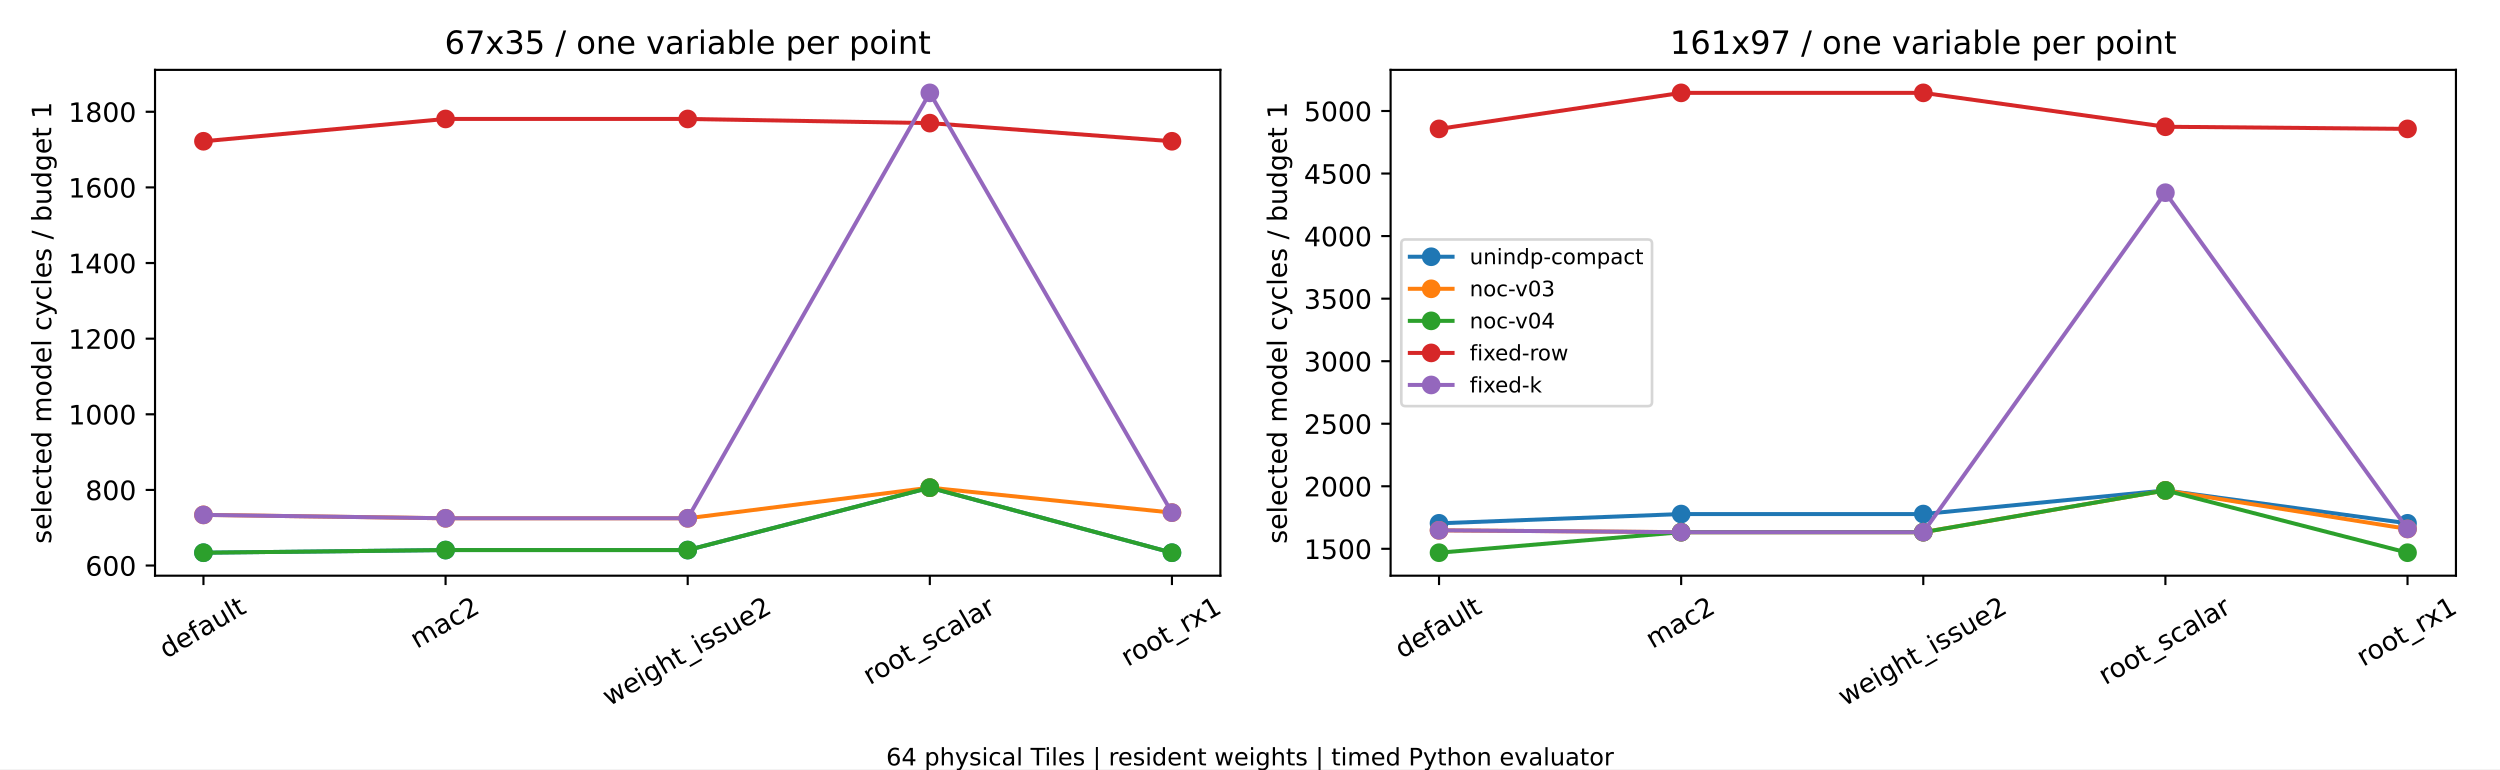
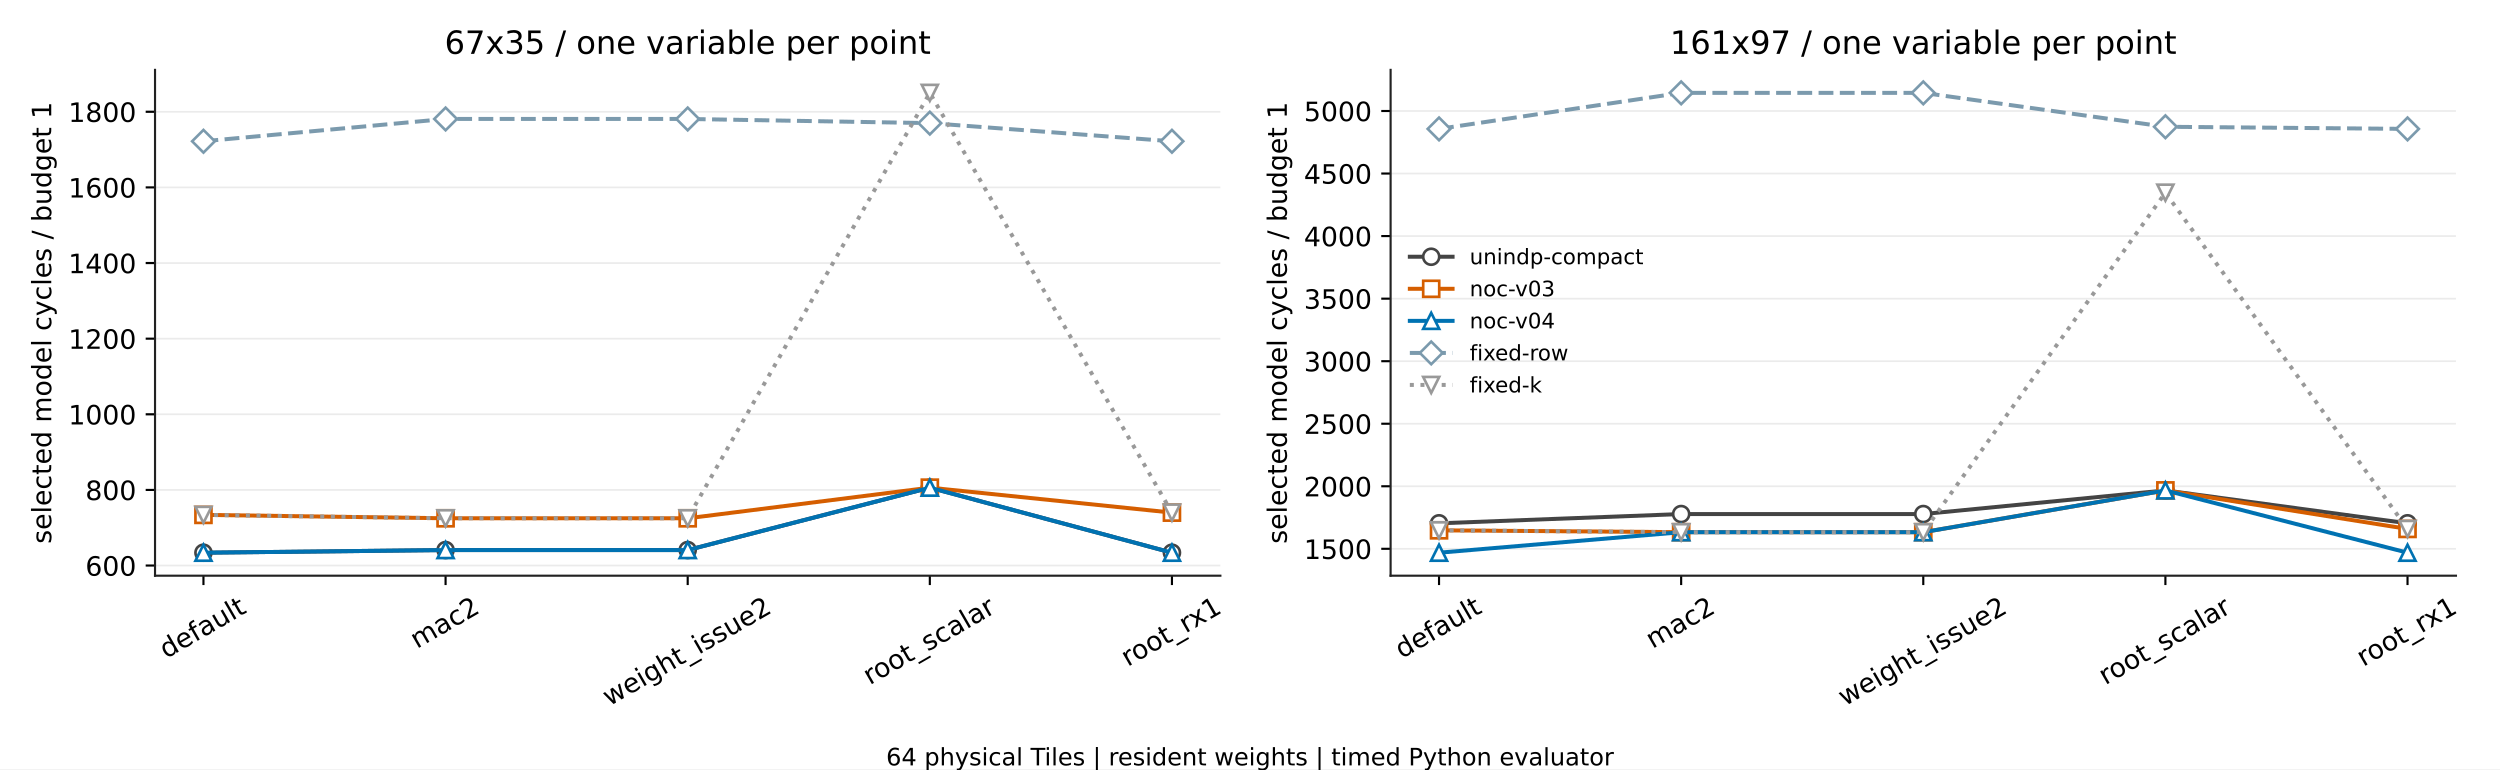
<svg xmlns="http://www.w3.org/2000/svg" xmlns:xlink="http://www.w3.org/1999/xlink" width="936pt" height="288pt" viewBox="0 0 936 288" version="1.1">
  <defs>
    <style type="text/css">*{stroke-linejoin: round; stroke-linecap: butt}</style>
  </defs>
  <g id="figure_1">
    <g id="patch_1">
      <path d="M 0 288 L 936 288 L 936 0 L 0 0 z " style="fill: #ffffff" />
    </g>
    <g id="axes_1">
      <g id="patch_2">
        <path d="M 58.042 215.541 L 456.908 215.541 L 456.908 26.16 L 58.042 26.16 z " style="fill: #ffffff" />
      </g>
      <g id="matplotlib.axis_1">
        <g id="xtick_1">
          <g id="line2d_1">
            <defs>
-               <path id="md271b7283a" d="M 0 0 L 0 3.5 " style="stroke: #000000; stroke-width: 0.8" />
+               <path id="m33efba7519" d="M 0 0 L 0 3.5 " style="stroke: #000000; stroke-width: 0.8" />
            </defs>
            <g>
-               <use xlink:href="#md271b7283a" x="76.173" y="215.541" style="stroke: #000000; stroke-width: 0.8" />
+               <use xlink:href="#m33efba7519" x="76.173" y="215.541" style="stroke: #000000; stroke-width: 0.8" />
            </g>
          </g>
          <g id="text_1">
            <text style="font-size: 10px; font-family: 'DejaVu Sans', 'Bitstream Vera Sans', 'Computer Modern Sans Serif', 'Lucida Grande', 'Verdana', 'Geneva', 'Lucid', 'Arial', 'Helvetica', 'Avant Garde', sans-serif" transform="translate(62.23565 246.714) rotate(-30)">default</text>
          </g>
        </g>
        <g id="xtick_2">
          <g id="line2d_2">
            <g>
-               <use xlink:href="#md271b7283a" x="166.824" y="215.541" style="stroke: #000000; stroke-width: 0.8" />
+               <use xlink:href="#m33efba7519" x="166.824" y="215.541" style="stroke: #000000; stroke-width: 0.8" />
            </g>
          </g>
          <g id="text_2">
            <text style="font-size: 10px; font-family: 'DejaVu Sans', 'Bitstream Vera Sans', 'Computer Modern Sans Serif', 'Lucida Grande', 'Verdana', 'Geneva', 'Lucid', 'Arial', 'Helvetica', 'Avant Garde', sans-serif" transform="translate(156.1153 242.9852) rotate(-30)">mac2</text>
          </g>
        </g>
        <g id="xtick_3">
          <g id="line2d_3">
            <g>
-               <use xlink:href="#md271b7283a" x="257.475" y="215.541" style="stroke: #000000; stroke-width: 0.8" />
+               <use xlink:href="#m33efba7519" x="257.475" y="215.541" style="stroke: #000000; stroke-width: 0.8" />
            </g>
          </g>
          <g id="text_3">
            <text style="font-size: 10px; font-family: 'DejaVu Sans', 'Bitstream Vera Sans', 'Computer Modern Sans Serif', 'Lucida Grande', 'Verdana', 'Geneva', 'Lucid', 'Arial', 'Helvetica', 'Avant Garde', sans-serif" transform="translate(228.1316 264.5038) rotate(-30)">weight_issue2</text>
          </g>
        </g>
        <g id="xtick_4">
          <g id="line2d_4">
            <g>
-               <use xlink:href="#md271b7283a" x="348.126" y="215.541" style="stroke: #000000; stroke-width: 0.8" />
+               <use xlink:href="#m33efba7519" x="348.126" y="215.541" style="stroke: #000000; stroke-width: 0.8" />
            </g>
          </g>
          <g id="text_4">
            <text style="font-size: 10px; font-family: 'DejaVu Sans', 'Bitstream Vera Sans', 'Computer Modern Sans Serif', 'Lucida Grande', 'Verdana', 'Geneva', 'Lucid', 'Arial', 'Helvetica', 'Avant Garde', sans-serif" transform="translate(325.6521 256.5718) rotate(-30)">root_scalar</text>
          </g>
        </g>
        <g id="xtick_5">
          <g id="line2d_5">
            <g>
-               <use xlink:href="#md271b7283a" x="438.777" y="215.541" style="stroke: #000000; stroke-width: 0.8" />
+               <use xlink:href="#m33efba7519" x="438.777" y="215.541" style="stroke: #000000; stroke-width: 0.8" />
            </g>
          </g>
          <g id="text_5">
            <text style="font-size: 10px; font-family: 'DejaVu Sans', 'Bitstream Vera Sans', 'Computer Modern Sans Serif', 'Lucida Grande', 'Verdana', 'Geneva', 'Lucid', 'Arial', 'Helvetica', 'Avant Garde', sans-serif" transform="translate(422.2482 249.7063) rotate(-30)">root_rx1</text>
          </g>
        </g>
      </g>
      <g id="matplotlib.axis_2">
        <g id="ytick_1">
          <g id="line2d_6">
+             <path d="M 58.042 211.746 L 456.908 211.746 " clip-path="url(#pd5c558ddd0)" style="fill: none; stroke: #ebebeb; stroke-width: 0.65; stroke-linecap: square" />
+           </g>
+           <g id="line2d_7">
            <defs>
-               <path id="m82987d6896" d="M 0 0 L -3.5 0 " style="stroke: #000000; stroke-width: 0.8" />
+               <path id="mafc7749ba2" d="M 0 0 L -3.5 0 " style="stroke: #000000; stroke-width: 0.8" />
            </defs>
            <g>
-               <use xlink:href="#m82987d6896" x="58.042" y="211.746" style="stroke: #000000; stroke-width: 0.8" />
+               <use xlink:href="#mafc7749ba2" x="58.042" y="211.746" style="stroke: #000000; stroke-width: 0.8" />
            </g>
          </g>
          <g id="text_6">
            <text style="font-size: 10px; font-family: 'DejaVu Sans', 'Bitstream Vera Sans', 'Computer Modern Sans Serif', 'Lucida Grande', 'Verdana', 'Geneva', 'Lucid', 'Arial', 'Helvetica', 'Avant Garde', sans-serif; text-anchor: end" x="51.042" y="215.545" transform="rotate(-0 51.04234 215.545)">600</text>
          </g>
        </g>
        <g id="ytick_2">
-           <g id="line2d_7">
-             <g>
-               <use xlink:href="#m82987d6896" x="58.042" y="183.43" style="stroke: #000000; stroke-width: 0.8" />
+           <g id="line2d_8">
+             <path d="M 58.042 183.43 L 456.908 183.43 " clip-path="url(#pd5c558ddd0)" style="fill: none; stroke: #ebebeb; stroke-width: 0.65; stroke-linecap: square" />
+           </g>
+           <g id="line2d_9">
+             <g>
+               <use xlink:href="#mafc7749ba2" x="58.042" y="183.43" style="stroke: #000000; stroke-width: 0.8" />
            </g>
          </g>
          <g id="text_7">
            <text style="font-size: 10px; font-family: 'DejaVu Sans', 'Bitstream Vera Sans', 'Computer Modern Sans Serif', 'Lucida Grande', 'Verdana', 'Geneva', 'Lucid', 'Arial', 'Helvetica', 'Avant Garde', sans-serif; text-anchor: end" x="51.042" y="187.229" transform="rotate(-0 51.04234 187.2285)">800</text>
          </g>
        </g>
        <g id="ytick_3">
-           <g id="line2d_8">
-             <g>
-               <use xlink:href="#m82987d6896" x="58.042" y="155.113" style="stroke: #000000; stroke-width: 0.8" />
+           <g id="line2d_10">
+             <path d="M 58.042 155.113 L 456.908 155.113 " clip-path="url(#pd5c558ddd0)" style="fill: none; stroke: #ebebeb; stroke-width: 0.65; stroke-linecap: square" />
+           </g>
+           <g id="line2d_11">
+             <g>
+               <use xlink:href="#mafc7749ba2" x="58.042" y="155.113" style="stroke: #000000; stroke-width: 0.8" />
            </g>
          </g>
          <g id="text_8">
            <text style="font-size: 10px; font-family: 'DejaVu Sans', 'Bitstream Vera Sans', 'Computer Modern Sans Serif', 'Lucida Grande', 'Verdana', 'Geneva', 'Lucid', 'Arial', 'Helvetica', 'Avant Garde', sans-serif; text-anchor: end" x="51.042" y="158.912" transform="rotate(-0 51.04234 158.9121)">1000</text>
          </g>
        </g>
        <g id="ytick_4">
-           <g id="line2d_9">
-             <g>
-               <use xlink:href="#m82987d6896" x="58.042" y="126.797" style="stroke: #000000; stroke-width: 0.8" />
+           <g id="line2d_12">
+             <path d="M 58.042 126.797 L 456.908 126.797 " clip-path="url(#pd5c558ddd0)" style="fill: none; stroke: #ebebeb; stroke-width: 0.65; stroke-linecap: square" />
+           </g>
+           <g id="line2d_13">
+             <g>
+               <use xlink:href="#mafc7749ba2" x="58.042" y="126.797" style="stroke: #000000; stroke-width: 0.8" />
            </g>
          </g>
          <g id="text_9">
            <text style="font-size: 10px; font-family: 'DejaVu Sans', 'Bitstream Vera Sans', 'Computer Modern Sans Serif', 'Lucida Grande', 'Verdana', 'Geneva', 'Lucid', 'Arial', 'Helvetica', 'Avant Garde', sans-serif; text-anchor: end" x="51.042" y="130.596" transform="rotate(-0 51.04234 130.5956)">1200</text>
          </g>
        </g>
        <g id="ytick_5">
-           <g id="line2d_10">
-             <g>
-               <use xlink:href="#m82987d6896" x="58.042" y="98.48" style="stroke: #000000; stroke-width: 0.8" />
+           <g id="line2d_14">
+             <path d="M 58.042 98.48 L 456.908 98.48 " clip-path="url(#pd5c558ddd0)" style="fill: none; stroke: #ebebeb; stroke-width: 0.65; stroke-linecap: square" />
+           </g>
+           <g id="line2d_15">
+             <g>
+               <use xlink:href="#mafc7749ba2" x="58.042" y="98.48" style="stroke: #000000; stroke-width: 0.8" />
            </g>
          </g>
          <g id="text_10">
            <text style="font-size: 10px; font-family: 'DejaVu Sans', 'Bitstream Vera Sans', 'Computer Modern Sans Serif', 'Lucida Grande', 'Verdana', 'Geneva', 'Lucid', 'Arial', 'Helvetica', 'Avant Garde', sans-serif; text-anchor: end" x="51.042" y="102.279" transform="rotate(-0 51.04234 102.2791)">1400</text>
          </g>
        </g>
        <g id="ytick_6">
-           <g id="line2d_11">
-             <g>
-               <use xlink:href="#m82987d6896" x="58.042" y="70.164" style="stroke: #000000; stroke-width: 0.8" />
+           <g id="line2d_16">
+             <path d="M 58.042 70.164 L 456.908 70.164 " clip-path="url(#pd5c558ddd0)" style="fill: none; stroke: #ebebeb; stroke-width: 0.65; stroke-linecap: square" />
+           </g>
+           <g id="line2d_17">
+             <g>
+               <use xlink:href="#mafc7749ba2" x="58.042" y="70.164" style="stroke: #000000; stroke-width: 0.8" />
            </g>
          </g>
          <g id="text_11">
            <text style="font-size: 10px; font-family: 'DejaVu Sans', 'Bitstream Vera Sans', 'Computer Modern Sans Serif', 'Lucida Grande', 'Verdana', 'Geneva', 'Lucid', 'Arial', 'Helvetica', 'Avant Garde', sans-serif; text-anchor: end" x="51.042" y="73.963" transform="rotate(-0 51.04234 73.96263)">1600</text>
          </g>
        </g>
        <g id="ytick_7">
-           <g id="line2d_12">
-             <g>
-               <use xlink:href="#m82987d6896" x="58.042" y="41.847" style="stroke: #000000; stroke-width: 0.8" />
+           <g id="line2d_18">
+             <path d="M 58.042 41.847 L 456.908 41.847 " clip-path="url(#pd5c558ddd0)" style="fill: none; stroke: #ebebeb; stroke-width: 0.65; stroke-linecap: square" />
+           </g>
+           <g id="line2d_19">
+             <g>
+               <use xlink:href="#mafc7749ba2" x="58.042" y="41.847" style="stroke: #000000; stroke-width: 0.8" />
            </g>
          </g>
          <g id="text_12">
            <text style="font-size: 10px; font-family: 'DejaVu Sans', 'Bitstream Vera Sans', 'Computer Modern Sans Serif', 'Lucida Grande', 'Verdana', 'Geneva', 'Lucid', 'Arial', 'Helvetica', 'Avant Garde', sans-serif; text-anchor: end" x="51.042" y="45.646" transform="rotate(-0 51.04234 45.64616)">1800</text>
          </g>
        </g>
        <g id="text_13">
          <text style="font-size: 10px; font-family: 'DejaVu Sans', 'Bitstream Vera Sans', 'Computer Modern Sans Serif', 'Lucida Grande', 'Verdana', 'Geneva', 'Lucid', 'Arial', 'Helvetica', 'Avant Garde', sans-serif; text-anchor: middle" x="19.19" y="120.85" transform="rotate(-90 19.19 120.8503)">selected model cycles / budget 1</text>
        </g>
      </g>
-       <g id="line2d_13">
-         <path d="M 76.173 206.932 L 166.824 205.941 L 257.475 205.941 L 348.126 182.58 L 438.777 206.932 " clip-path="url(#p037067b09f)" style="fill: none; stroke: #1f77b4; stroke-width: 1.5; stroke-linecap: square" />
+       <g id="line2d_20">
+         <path d="M 76.173 206.932 L 166.824 205.941 L 257.475 205.941 L 348.126 182.58 L 438.777 206.932 " clip-path="url(#pd5c558ddd0)" style="fill: none; stroke: #444444; stroke-width: 1.5; stroke-linecap: square" />
        <defs>
-           <path id="m79438aefca" d="M 0 3 C 0.796 3 1.559 2.684 2.121 2.121 C 2.684 1.559 3 0.796 3 0 C 3 -0.796 2.684 -1.559 2.121 -2.121 C 1.559 -2.684 0.796 -3 0 -3 C -0.796 -3 -1.559 -2.684 -2.121 -2.121 C -2.684 -1.559 -3 -0.796 -3 0 C -3 0.796 -2.684 1.559 -2.121 2.121 C -1.559 2.684 -0.796 3 0 3 z " style="stroke: #1f77b4" />
+           <path id="md2d3099c18" d="M 0 3 C 0.796 3 1.559 2.684 2.121 2.121 C 2.684 1.559 3 0.796 3 0 C 3 -0.796 2.684 -1.559 2.121 -2.121 C 1.559 -2.684 0.796 -3 0 -3 C -0.796 -3 -1.559 -2.684 -2.121 -2.121 C -2.684 -1.559 -3 -0.796 -3 0 C -3 0.796 -2.684 1.559 -2.121 2.121 C -1.559 2.684 -0.796 3 0 3 z " style="stroke: #444444" />
        </defs>
-         <g clip-path="url(#p037067b09f)">
-           <use xlink:href="#m79438aefca" x="76.173" y="206.932" style="fill: #1f77b4; stroke: #1f77b4" />
-           <use xlink:href="#m79438aefca" x="166.824" y="205.941" style="fill: #1f77b4; stroke: #1f77b4" />
-           <use xlink:href="#m79438aefca" x="257.475" y="205.941" style="fill: #1f77b4; stroke: #1f77b4" />
-           <use xlink:href="#m79438aefca" x="348.126" y="182.58" style="fill: #1f77b4; stroke: #1f77b4" />
-           <use xlink:href="#m79438aefca" x="438.777" y="206.932" style="fill: #1f77b4; stroke: #1f77b4" />
-         </g>
-       </g>
-       <g id="line2d_14">
-         <path d="M 76.173 192.774 L 166.824 194.048 L 257.475 194.048 L 348.126 182.58 L 438.777 191.925 " clip-path="url(#p037067b09f)" style="fill: none; stroke: #ff7f0e; stroke-width: 1.5; stroke-linecap: square" />
+         <g clip-path="url(#pd5c558ddd0)">
+           <use xlink:href="#md2d3099c18" x="76.173" y="206.932" style="fill: #ffffff; stroke: #444444" />
+           <use xlink:href="#md2d3099c18" x="166.824" y="205.941" style="fill: #ffffff; stroke: #444444" />
+           <use xlink:href="#md2d3099c18" x="257.475" y="205.941" style="fill: #ffffff; stroke: #444444" />
+           <use xlink:href="#md2d3099c18" x="348.126" y="182.58" style="fill: #ffffff; stroke: #444444" />
+           <use xlink:href="#md2d3099c18" x="438.777" y="206.932" style="fill: #ffffff; stroke: #444444" />
+         </g>
+       </g>
+       <g id="line2d_21">
+         <path d="M 76.173 192.774 L 166.824 194.048 L 257.475 194.048 L 348.126 182.58 L 438.777 191.925 " clip-path="url(#pd5c558ddd0)" style="fill: none; stroke: #d55e00; stroke-width: 1.5; stroke-linecap: square" />
        <defs>
-           <path id="m869df0e3b6" d="M 0 3 C 0.796 3 1.559 2.684 2.121 2.121 C 2.684 1.559 3 0.796 3 0 C 3 -0.796 2.684 -1.559 2.121 -2.121 C 1.559 -2.684 0.796 -3 0 -3 C -0.796 -3 -1.559 -2.684 -2.121 -2.121 C -2.684 -1.559 -3 -0.796 -3 0 C -3 0.796 -2.684 1.559 -2.121 2.121 C -1.559 2.684 -0.796 3 0 3 z " style="stroke: #ff7f0e" />
+           <path id="m16bc1532c8" d="M -3 3 L 3 3 L 3 -3 L -3 -3 z " style="stroke: #d55e00; stroke-linejoin: miter" />
        </defs>
-         <g clip-path="url(#p037067b09f)">
-           <use xlink:href="#m869df0e3b6" x="76.173" y="192.774" style="fill: #ff7f0e; stroke: #ff7f0e" />
-           <use xlink:href="#m869df0e3b6" x="166.824" y="194.048" style="fill: #ff7f0e; stroke: #ff7f0e" />
-           <use xlink:href="#m869df0e3b6" x="257.475" y="194.048" style="fill: #ff7f0e; stroke: #ff7f0e" />
-           <use xlink:href="#m869df0e3b6" x="348.126" y="182.58" style="fill: #ff7f0e; stroke: #ff7f0e" />
-           <use xlink:href="#m869df0e3b6" x="438.777" y="191.925" style="fill: #ff7f0e; stroke: #ff7f0e" />
-         </g>
-       </g>
-       <g id="line2d_15">
-         <path d="M 76.173 206.932 L 166.824 205.941 L 257.475 205.941 L 348.126 182.58 L 438.777 206.932 " clip-path="url(#p037067b09f)" style="fill: none; stroke: #2ca02c; stroke-width: 1.5; stroke-linecap: square" />
+         <g clip-path="url(#pd5c558ddd0)">
+           <use xlink:href="#m16bc1532c8" x="76.173" y="192.774" style="fill: #ffffff; stroke: #d55e00; stroke-linejoin: miter" />
+           <use xlink:href="#m16bc1532c8" x="166.824" y="194.048" style="fill: #ffffff; stroke: #d55e00; stroke-linejoin: miter" />
+           <use xlink:href="#m16bc1532c8" x="257.475" y="194.048" style="fill: #ffffff; stroke: #d55e00; stroke-linejoin: miter" />
+           <use xlink:href="#m16bc1532c8" x="348.126" y="182.58" style="fill: #ffffff; stroke: #d55e00; stroke-linejoin: miter" />
+           <use xlink:href="#m16bc1532c8" x="438.777" y="191.925" style="fill: #ffffff; stroke: #d55e00; stroke-linejoin: miter" />
+         </g>
+       </g>
+       <g id="line2d_22">
+         <path d="M 76.173 206.932 L 166.824 205.941 L 257.475 205.941 L 348.126 182.58 L 438.777 206.932 " clip-path="url(#pd5c558ddd0)" style="fill: none; stroke: #0072b2; stroke-width: 1.5; stroke-linecap: square" />
        <defs>
-           <path id="m1f99691a33" d="M 0 3 C 0.796 3 1.559 2.684 2.121 2.121 C 2.684 1.559 3 0.796 3 0 C 3 -0.796 2.684 -1.559 2.121 -2.121 C 1.559 -2.684 0.796 -3 0 -3 C -0.796 -3 -1.559 -2.684 -2.121 -2.121 C -2.684 -1.559 -3 -0.796 -3 0 C -3 0.796 -2.684 1.559 -2.121 2.121 C -1.559 2.684 -0.796 3 0 3 z " style="stroke: #2ca02c" />
+           <path id="m3586679bc1" d="M 0 -3 L -3 3 L 3 3 z " style="stroke: #0072b2; stroke-linejoin: miter" />
        </defs>
-         <g clip-path="url(#p037067b09f)">
-           <use xlink:href="#m1f99691a33" x="76.173" y="206.932" style="fill: #2ca02c; stroke: #2ca02c" />
-           <use xlink:href="#m1f99691a33" x="166.824" y="205.941" style="fill: #2ca02c; stroke: #2ca02c" />
-           <use xlink:href="#m1f99691a33" x="257.475" y="205.941" style="fill: #2ca02c; stroke: #2ca02c" />
-           <use xlink:href="#m1f99691a33" x="348.126" y="182.58" style="fill: #2ca02c; stroke: #2ca02c" />
-           <use xlink:href="#m1f99691a33" x="438.777" y="206.932" style="fill: #2ca02c; stroke: #2ca02c" />
-         </g>
-       </g>
-       <g id="line2d_16">
-         <path d="M 76.173 52.891 L 166.824 44.537 L 257.475 44.537 L 348.126 46.095 L 438.777 52.891 " clip-path="url(#p037067b09f)" style="fill: none; stroke: #d62728; stroke-width: 1.5; stroke-linecap: square" />
+         <g clip-path="url(#pd5c558ddd0)">
+           <use xlink:href="#m3586679bc1" x="76.173" y="206.932" style="fill: #ffffff; stroke: #0072b2; stroke-linejoin: miter" />
+           <use xlink:href="#m3586679bc1" x="166.824" y="205.941" style="fill: #ffffff; stroke: #0072b2; stroke-linejoin: miter" />
+           <use xlink:href="#m3586679bc1" x="257.475" y="205.941" style="fill: #ffffff; stroke: #0072b2; stroke-linejoin: miter" />
+           <use xlink:href="#m3586679bc1" x="348.126" y="182.58" style="fill: #ffffff; stroke: #0072b2; stroke-linejoin: miter" />
+           <use xlink:href="#m3586679bc1" x="438.777" y="206.932" style="fill: #ffffff; stroke: #0072b2; stroke-linejoin: miter" />
+         </g>
+       </g>
+       <g id="line2d_23">
+         <path d="M 76.173 52.891 L 166.824 44.537 L 257.475 44.537 L 348.126 46.095 L 438.777 52.891 " clip-path="url(#pd5c558ddd0)" style="fill: none; stroke-dasharray: 5.55,2.4; stroke-dashoffset: 0; stroke: #7b9aad; stroke-width: 1.5" />
        <defs>
-           <path id="m5331d8c6a7" d="M 0 3 C 0.796 3 1.559 2.684 2.121 2.121 C 2.684 1.559 3 0.796 3 0 C 3 -0.796 2.684 -1.559 2.121 -2.121 C 1.559 -2.684 0.796 -3 0 -3 C -0.796 -3 -1.559 -2.684 -2.121 -2.121 C -2.684 -1.559 -3 -0.796 -3 0 C -3 0.796 -2.684 1.559 -2.121 2.121 C -1.559 2.684 -0.796 3 0 3 z " style="stroke: #d62728" />
+           <path id="m700c1d969e" d="M 0 4.243 L 4.243 0 L 0 -4.243 L -4.243 0 z " style="stroke: #7b9aad; stroke-linejoin: miter" />
        </defs>
-         <g clip-path="url(#p037067b09f)">
-           <use xlink:href="#m5331d8c6a7" x="76.173" y="52.891" style="fill: #d62728; stroke: #d62728" />
-           <use xlink:href="#m5331d8c6a7" x="166.824" y="44.537" style="fill: #d62728; stroke: #d62728" />
-           <use xlink:href="#m5331d8c6a7" x="257.475" y="44.537" style="fill: #d62728; stroke: #d62728" />
-           <use xlink:href="#m5331d8c6a7" x="348.126" y="46.095" style="fill: #d62728; stroke: #d62728" />
-           <use xlink:href="#m5331d8c6a7" x="438.777" y="52.891" style="fill: #d62728; stroke: #d62728" />
-         </g>
-       </g>
-       <g id="line2d_17">
-         <path d="M 76.173 192.774 L 166.824 194.048 L 257.475 194.048 L 348.126 34.768 L 438.777 191.925 " clip-path="url(#p037067b09f)" style="fill: none; stroke: #9467bd; stroke-width: 1.5; stroke-linecap: square" />
+         <g clip-path="url(#pd5c558ddd0)">
+           <use xlink:href="#m700c1d969e" x="76.173" y="52.891" style="fill: #ffffff; stroke: #7b9aad; stroke-linejoin: miter" />
+           <use xlink:href="#m700c1d969e" x="166.824" y="44.537" style="fill: #ffffff; stroke: #7b9aad; stroke-linejoin: miter" />
+           <use xlink:href="#m700c1d969e" x="257.475" y="44.537" style="fill: #ffffff; stroke: #7b9aad; stroke-linejoin: miter" />
+           <use xlink:href="#m700c1d969e" x="348.126" y="46.095" style="fill: #ffffff; stroke: #7b9aad; stroke-linejoin: miter" />
+           <use xlink:href="#m700c1d969e" x="438.777" y="52.891" style="fill: #ffffff; stroke: #7b9aad; stroke-linejoin: miter" />
+         </g>
+       </g>
+       <g id="line2d_24">
+         <path d="M 76.173 192.774 L 166.824 194.048 L 257.475 194.048 L 348.126 34.768 L 438.777 191.925 " clip-path="url(#pd5c558ddd0)" style="fill: none; stroke-dasharray: 1.5,2.475; stroke-dashoffset: 0; stroke: #999999; stroke-width: 1.5" />
        <defs>
-           <path id="m8e996920ee" d="M 0 3 C 0.796 3 1.559 2.684 2.121 2.121 C 2.684 1.559 3 0.796 3 0 C 3 -0.796 2.684 -1.559 2.121 -2.121 C 1.559 -2.684 0.796 -3 0 -3 C -0.796 -3 -1.559 -2.684 -2.121 -2.121 C -2.684 -1.559 -3 -0.796 -3 0 C -3 0.796 -2.684 1.559 -2.121 2.121 C -1.559 2.684 -0.796 3 0 3 z " style="stroke: #9467bd" />
+           <path id="m77fed2628b" d="M -0 3 L 3 -3 L -3 -3 z " style="stroke: #999999; stroke-linejoin: miter" />
        </defs>
-         <g clip-path="url(#p037067b09f)">
-           <use xlink:href="#m8e996920ee" x="76.173" y="192.774" style="fill: #9467bd; stroke: #9467bd" />
-           <use xlink:href="#m8e996920ee" x="166.824" y="194.048" style="fill: #9467bd; stroke: #9467bd" />
-           <use xlink:href="#m8e996920ee" x="257.475" y="194.048" style="fill: #9467bd; stroke: #9467bd" />
-           <use xlink:href="#m8e996920ee" x="348.126" y="34.768" style="fill: #9467bd; stroke: #9467bd" />
-           <use xlink:href="#m8e996920ee" x="438.777" y="191.925" style="fill: #9467bd; stroke: #9467bd" />
+         <g clip-path="url(#pd5c558ddd0)">
+           <use xlink:href="#m77fed2628b" x="76.173" y="192.774" style="fill: #ffffff; stroke: #999999; stroke-linejoin: miter" />
+           <use xlink:href="#m77fed2628b" x="166.824" y="194.048" style="fill: #ffffff; stroke: #999999; stroke-linejoin: miter" />
+           <use xlink:href="#m77fed2628b" x="257.475" y="194.048" style="fill: #ffffff; stroke: #999999; stroke-linejoin: miter" />
+           <use xlink:href="#m77fed2628b" x="348.126" y="34.768" style="fill: #ffffff; stroke: #999999; stroke-linejoin: miter" />
+           <use xlink:href="#m77fed2628b" x="438.777" y="191.925" style="fill: #ffffff; stroke: #999999; stroke-linejoin: miter" />
        </g>
      </g>
      <g id="patch_3">
-         <path d="M 58.042 215.541 L 58.042 26.16 " style="fill: none; stroke: #000000; stroke-width: 0.8; stroke-linejoin: miter; stroke-linecap: square" />
+         <path d="M 58.042 215.541 L 58.042 26.16 " style="fill: none; stroke: #222222; stroke-width: 0.8; stroke-linejoin: miter; stroke-linecap: square" />
      </g>
      <g id="patch_4">
-         <path d="M 456.908 215.541 L 456.908 26.16 " style="fill: none; stroke: #000000; stroke-width: 0.8; stroke-linejoin: miter; stroke-linecap: square" />
-       </g>
-       <g id="patch_5">
-         <path d="M 58.042 215.541 L 456.908 215.541 " style="fill: none; stroke: #000000; stroke-width: 0.8; stroke-linejoin: miter; stroke-linecap: square" />
-       </g>
-       <g id="patch_6">
-         <path d="M 58.042 26.16 L 456.908 26.16 " style="fill: none; stroke: #000000; stroke-width: 0.8; stroke-linejoin: miter; stroke-linecap: square" />
+         <path d="M 58.042 215.541 L 456.908 215.541 " style="fill: none; stroke: #222222; stroke-width: 0.8; stroke-linejoin: miter; stroke-linecap: square" />
      </g>
      <g id="text_14">
        <text style="font-size: 12px; font-family: 'DejaVu Sans', 'Bitstream Vera Sans', 'Computer Modern Sans Serif', 'Lucida Grande', 'Verdana', 'Geneva', 'Lucid', 'Arial', 'Helvetica', 'Avant Garde', sans-serif; text-anchor: middle" x="257.475" y="20.16" transform="rotate(-0 257.475 20.16)">67x35 / one variable per point</text>
      </g>
    </g>
    <g id="axes_2">
-       <g id="patch_7">
+       <g id="patch_5">
        <path d="M 520.642 215.541 L 919.508 215.541 L 919.508 26.16 L 520.642 26.16 z " style="fill: #ffffff" />
      </g>
      <g id="matplotlib.axis_3">
        <g id="xtick_6">
-           <g id="line2d_18">
-             <g>
-               <use xlink:href="#md271b7283a" x="538.773" y="215.541" style="stroke: #000000; stroke-width: 0.8" />
+           <g id="line2d_25">
+             <g>
+               <use xlink:href="#m33efba7519" x="538.773" y="215.541" style="stroke: #000000; stroke-width: 0.8" />
            </g>
          </g>
          <g id="text_15">
            <text style="font-size: 10px; font-family: 'DejaVu Sans', 'Bitstream Vera Sans', 'Computer Modern Sans Serif', 'Lucida Grande', 'Verdana', 'Geneva', 'Lucid', 'Arial', 'Helvetica', 'Avant Garde', sans-serif" transform="translate(524.8356 246.714) rotate(-30)">default</text>
          </g>
        </g>
        <g id="xtick_7">
-           <g id="line2d_19">
-             <g>
-               <use xlink:href="#md271b7283a" x="629.424" y="215.541" style="stroke: #000000; stroke-width: 0.8" />
+           <g id="line2d_26">
+             <g>
+               <use xlink:href="#m33efba7519" x="629.424" y="215.541" style="stroke: #000000; stroke-width: 0.8" />
            </g>
          </g>
          <g id="text_16">
            <text style="font-size: 10px; font-family: 'DejaVu Sans', 'Bitstream Vera Sans', 'Computer Modern Sans Serif', 'Lucida Grande', 'Verdana', 'Geneva', 'Lucid', 'Arial', 'Helvetica', 'Avant Garde', sans-serif" transform="translate(618.7153 242.9852) rotate(-30)">mac2</text>
          </g>
        </g>
        <g id="xtick_8">
-           <g id="line2d_20">
-             <g>
-               <use xlink:href="#md271b7283a" x="720.075" y="215.541" style="stroke: #000000; stroke-width: 0.8" />
+           <g id="line2d_27">
+             <g>
+               <use xlink:href="#m33efba7519" x="720.075" y="215.541" style="stroke: #000000; stroke-width: 0.8" />
            </g>
          </g>
          <g id="text_17">
            <text style="font-size: 10px; font-family: 'DejaVu Sans', 'Bitstream Vera Sans', 'Computer Modern Sans Serif', 'Lucida Grande', 'Verdana', 'Geneva', 'Lucid', 'Arial', 'Helvetica', 'Avant Garde', sans-serif" transform="translate(690.7316 264.5038) rotate(-30)">weight_issue2</text>
          </g>
        </g>
        <g id="xtick_9">
-           <g id="line2d_21">
-             <g>
-               <use xlink:href="#md271b7283a" x="810.726" y="215.541" style="stroke: #000000; stroke-width: 0.8" />
+           <g id="line2d_28">
+             <g>
+               <use xlink:href="#m33efba7519" x="810.726" y="215.541" style="stroke: #000000; stroke-width: 0.8" />
            </g>
          </g>
          <g id="text_18">
            <text style="font-size: 10px; font-family: 'DejaVu Sans', 'Bitstream Vera Sans', 'Computer Modern Sans Serif', 'Lucida Grande', 'Verdana', 'Geneva', 'Lucid', 'Arial', 'Helvetica', 'Avant Garde', sans-serif" transform="translate(788.2521 256.5718) rotate(-30)">root_scalar</text>
          </g>
        </g>
        <g id="xtick_10">
-           <g id="line2d_22">
-             <g>
-               <use xlink:href="#md271b7283a" x="901.377" y="215.541" style="stroke: #000000; stroke-width: 0.8" />
+           <g id="line2d_29">
+             <g>
+               <use xlink:href="#m33efba7519" x="901.377" y="215.541" style="stroke: #000000; stroke-width: 0.8" />
            </g>
          </g>
          <g id="text_19">
            <text style="font-size: 10px; font-family: 'DejaVu Sans', 'Bitstream Vera Sans', 'Computer Modern Sans Serif', 'Lucida Grande', 'Verdana', 'Geneva', 'Lucid', 'Arial', 'Helvetica', 'Avant Garde', sans-serif" transform="translate(884.8482 249.7063) rotate(-30)">root_rx1</text>
          </g>
        </g>
      </g>
      <g id="matplotlib.axis_4">
        <g id="ytick_8">
-           <g id="line2d_23">
-             <g>
-               <use xlink:href="#m82987d6896" x="520.642" y="205.481" style="stroke: #000000; stroke-width: 0.8" />
+           <g id="line2d_30">
+             <path d="M 520.642 205.481 L 919.508 205.481 " clip-path="url(#pd1919a579f)" style="fill: none; stroke: #ebebeb; stroke-width: 0.65; stroke-linecap: square" />
+           </g>
+           <g id="line2d_31">
+             <g>
+               <use xlink:href="#mafc7749ba2" x="520.642" y="205.481" style="stroke: #000000; stroke-width: 0.8" />
            </g>
          </g>
          <g id="text_20">
            <text style="font-size: 10px; font-family: 'DejaVu Sans', 'Bitstream Vera Sans', 'Computer Modern Sans Serif', 'Lucida Grande', 'Verdana', 'Geneva', 'Lucid', 'Arial', 'Helvetica', 'Avant Garde', sans-serif; text-anchor: end" x="513.642" y="209.279" transform="rotate(-0 513.6423 209.2793)">1500</text>
          </g>
        </g>
        <g id="ytick_9">
-           <g id="line2d_24">
-             <g>
-               <use xlink:href="#m82987d6896" x="520.642" y="182.063" style="stroke: #000000; stroke-width: 0.8" />
+           <g id="line2d_32">
+             <path d="M 520.642 182.063 L 919.508 182.063 " clip-path="url(#pd1919a579f)" style="fill: none; stroke: #ebebeb; stroke-width: 0.65; stroke-linecap: square" />
+           </g>
+           <g id="line2d_33">
+             <g>
+               <use xlink:href="#mafc7749ba2" x="520.642" y="182.063" style="stroke: #000000; stroke-width: 0.8" />
            </g>
          </g>
          <g id="text_21">
            <text style="font-size: 10px; font-family: 'DejaVu Sans', 'Bitstream Vera Sans', 'Computer Modern Sans Serif', 'Lucida Grande', 'Verdana', 'Geneva', 'Lucid', 'Arial', 'Helvetica', 'Avant Garde', sans-serif; text-anchor: end" x="513.642" y="185.862" transform="rotate(-0 513.6423 185.862)">2000</text>
          </g>
        </g>
        <g id="ytick_10">
-           <g id="line2d_25">
-             <g>
-               <use xlink:href="#m82987d6896" x="520.642" y="158.646" style="stroke: #000000; stroke-width: 0.8" />
+           <g id="line2d_34">
+             <path d="M 520.642 158.646 L 919.508 158.646 " clip-path="url(#pd1919a579f)" style="fill: none; stroke: #ebebeb; stroke-width: 0.65; stroke-linecap: square" />
+           </g>
+           <g id="line2d_35">
+             <g>
+               <use xlink:href="#mafc7749ba2" x="520.642" y="158.646" style="stroke: #000000; stroke-width: 0.8" />
            </g>
          </g>
          <g id="text_22">
            <text style="font-size: 10px; font-family: 'DejaVu Sans', 'Bitstream Vera Sans', 'Computer Modern Sans Serif', 'Lucida Grande', 'Verdana', 'Geneva', 'Lucid', 'Arial', 'Helvetica', 'Avant Garde', sans-serif; text-anchor: end" x="513.642" y="162.445" transform="rotate(-0 513.6423 162.4447)">2500</text>
          </g>
        </g>
        <g id="ytick_11">
-           <g id="line2d_26">
-             <g>
-               <use xlink:href="#m82987d6896" x="520.642" y="135.229" style="stroke: #000000; stroke-width: 0.8" />
+           <g id="line2d_36">
+             <path d="M 520.642 135.229 L 919.508 135.229 " clip-path="url(#pd1919a579f)" style="fill: none; stroke: #ebebeb; stroke-width: 0.65; stroke-linecap: square" />
+           </g>
+           <g id="line2d_37">
+             <g>
+               <use xlink:href="#mafc7749ba2" x="520.642" y="135.229" style="stroke: #000000; stroke-width: 0.8" />
            </g>
          </g>
          <g id="text_23">
            <text style="font-size: 10px; font-family: 'DejaVu Sans', 'Bitstream Vera Sans', 'Computer Modern Sans Serif', 'Lucida Grande', 'Verdana', 'Geneva', 'Lucid', 'Arial', 'Helvetica', 'Avant Garde', sans-serif; text-anchor: end" x="513.642" y="139.027" transform="rotate(-0 513.6423 139.0274)">3000</text>
          </g>
        </g>
        <g id="ytick_12">
-           <g id="line2d_27">
-             <g>
-               <use xlink:href="#m82987d6896" x="520.642" y="111.811" style="stroke: #000000; stroke-width: 0.8" />
+           <g id="line2d_38">
+             <path d="M 520.642 111.811 L 919.508 111.811 " clip-path="url(#pd1919a579f)" style="fill: none; stroke: #ebebeb; stroke-width: 0.65; stroke-linecap: square" />
+           </g>
+           <g id="line2d_39">
+             <g>
+               <use xlink:href="#mafc7749ba2" x="520.642" y="111.811" style="stroke: #000000; stroke-width: 0.8" />
            </g>
          </g>
          <g id="text_24">
            <text style="font-size: 10px; font-family: 'DejaVu Sans', 'Bitstream Vera Sans', 'Computer Modern Sans Serif', 'Lucida Grande', 'Verdana', 'Geneva', 'Lucid', 'Arial', 'Helvetica', 'Avant Garde', sans-serif; text-anchor: end" x="513.642" y="115.61" transform="rotate(-0 513.6423 115.61)">3500</text>
          </g>
        </g>
        <g id="ytick_13">
-           <g id="line2d_28">
-             <g>
-               <use xlink:href="#m82987d6896" x="520.642" y="88.394" style="stroke: #000000; stroke-width: 0.8" />
+           <g id="line2d_40">
+             <path d="M 520.642 88.394 L 919.508 88.394 " clip-path="url(#pd1919a579f)" style="fill: none; stroke: #ebebeb; stroke-width: 0.65; stroke-linecap: square" />
+           </g>
+           <g id="line2d_41">
+             <g>
+               <use xlink:href="#mafc7749ba2" x="520.642" y="88.394" style="stroke: #000000; stroke-width: 0.8" />
            </g>
          </g>
          <g id="text_25">
            <text style="font-size: 10px; font-family: 'DejaVu Sans', 'Bitstream Vera Sans', 'Computer Modern Sans Serif', 'Lucida Grande', 'Verdana', 'Geneva', 'Lucid', 'Arial', 'Helvetica', 'Avant Garde', sans-serif; text-anchor: end" x="513.642" y="92.193" transform="rotate(-0 513.6423 92.19271)">4000</text>
          </g>
        </g>
        <g id="ytick_14">
-           <g id="line2d_29">
-             <g>
-               <use xlink:href="#m82987d6896" x="520.642" y="64.977" style="stroke: #000000; stroke-width: 0.8" />
+           <g id="line2d_42">
+             <path d="M 520.642 64.977 L 919.508 64.977 " clip-path="url(#pd1919a579f)" style="fill: none; stroke: #ebebeb; stroke-width: 0.65; stroke-linecap: square" />
+           </g>
+           <g id="line2d_43">
+             <g>
+               <use xlink:href="#mafc7749ba2" x="520.642" y="64.977" style="stroke: #000000; stroke-width: 0.8" />
            </g>
          </g>
          <g id="text_26">
            <text style="font-size: 10px; font-family: 'DejaVu Sans', 'Bitstream Vera Sans', 'Computer Modern Sans Serif', 'Lucida Grande', 'Verdana', 'Geneva', 'Lucid', 'Arial', 'Helvetica', 'Avant Garde', sans-serif; text-anchor: end" x="513.642" y="68.775" transform="rotate(-0 513.6423 68.77539)">4500</text>
          </g>
        </g>
        <g id="ytick_15">
-           <g id="line2d_30">
-             <g>
-               <use xlink:href="#m82987d6896" x="520.642" y="41.559" style="stroke: #000000; stroke-width: 0.8" />
+           <g id="line2d_44">
+             <path d="M 520.642 41.559 L 919.508 41.559 " clip-path="url(#pd1919a579f)" style="fill: none; stroke: #ebebeb; stroke-width: 0.65; stroke-linecap: square" />
+           </g>
+           <g id="line2d_45">
+             <g>
+               <use xlink:href="#mafc7749ba2" x="520.642" y="41.559" style="stroke: #000000; stroke-width: 0.8" />
            </g>
          </g>
          <g id="text_27">
            <text style="font-size: 10px; font-family: 'DejaVu Sans', 'Bitstream Vera Sans', 'Computer Modern Sans Serif', 'Lucida Grande', 'Verdana', 'Geneva', 'Lucid', 'Arial', 'Helvetica', 'Avant Garde', sans-serif; text-anchor: end" x="513.642" y="45.358" transform="rotate(-0 513.6423 45.35806)">5000</text>
          </g>
        </g>
        <g id="text_28">
          <text style="font-size: 10px; font-family: 'DejaVu Sans', 'Bitstream Vera Sans', 'Computer Modern Sans Serif', 'Lucida Grande', 'Verdana', 'Geneva', 'Lucid', 'Arial', 'Helvetica', 'Avant Garde', sans-serif; text-anchor: middle" x="481.79" y="120.85" transform="rotate(-90 481.79 120.8503)">selected model cycles / budget 1</text>
        </g>
      </g>
-       <g id="line2d_31">
-         <path d="M 538.773 195.926 L 629.424 192.46 L 720.075 192.46 L 810.726 183.609 L 901.377 195.926 " clip-path="url(#p5a72741b2e)" style="fill: none; stroke: #1f77b4; stroke-width: 1.5; stroke-linecap: square" />
-         <g clip-path="url(#p5a72741b2e)">
-           <use xlink:href="#m79438aefca" x="538.773" y="195.926" style="fill: #1f77b4; stroke: #1f77b4" />
-           <use xlink:href="#m79438aefca" x="629.424" y="192.46" style="fill: #1f77b4; stroke: #1f77b4" />
-           <use xlink:href="#m79438aefca" x="720.075" y="192.46" style="fill: #1f77b4; stroke: #1f77b4" />
-           <use xlink:href="#m79438aefca" x="810.726" y="183.609" style="fill: #1f77b4; stroke: #1f77b4" />
-           <use xlink:href="#m79438aefca" x="901.377" y="195.926" style="fill: #1f77b4; stroke: #1f77b4" />
-         </g>
-       </g>
-       <g id="line2d_32">
-         <path d="M 538.773 198.549 L 629.424 199.251 L 720.075 199.251 L 810.726 183.609 L 901.377 198.034 " clip-path="url(#p5a72741b2e)" style="fill: none; stroke: #ff7f0e; stroke-width: 1.5; stroke-linecap: square" />
-         <g clip-path="url(#p5a72741b2e)">
-           <use xlink:href="#m869df0e3b6" x="538.773" y="198.549" style="fill: #ff7f0e; stroke: #ff7f0e" />
-           <use xlink:href="#m869df0e3b6" x="629.424" y="199.251" style="fill: #ff7f0e; stroke: #ff7f0e" />
-           <use xlink:href="#m869df0e3b6" x="720.075" y="199.251" style="fill: #ff7f0e; stroke: #ff7f0e" />
-           <use xlink:href="#m869df0e3b6" x="810.726" y="183.609" style="fill: #ff7f0e; stroke: #ff7f0e" />
-           <use xlink:href="#m869df0e3b6" x="901.377" y="198.034" style="fill: #ff7f0e; stroke: #ff7f0e" />
-         </g>
-       </g>
-       <g id="line2d_33">
-         <path d="M 538.773 206.932 L 629.424 199.251 L 720.075 199.251 L 810.726 183.609 L 901.377 206.932 " clip-path="url(#p5a72741b2e)" style="fill: none; stroke: #2ca02c; stroke-width: 1.5; stroke-linecap: square" />
-         <g clip-path="url(#p5a72741b2e)">
-           <use xlink:href="#m1f99691a33" x="538.773" y="206.932" style="fill: #2ca02c; stroke: #2ca02c" />
-           <use xlink:href="#m1f99691a33" x="629.424" y="199.251" style="fill: #2ca02c; stroke: #2ca02c" />
-           <use xlink:href="#m1f99691a33" x="720.075" y="199.251" style="fill: #2ca02c; stroke: #2ca02c" />
-           <use xlink:href="#m1f99691a33" x="810.726" y="183.609" style="fill: #2ca02c; stroke: #2ca02c" />
-           <use xlink:href="#m1f99691a33" x="901.377" y="206.932" style="fill: #2ca02c; stroke: #2ca02c" />
-         </g>
-       </g>
-       <g id="line2d_34">
-         <path d="M 538.773 48.257 L 629.424 34.768 L 720.075 34.768 L 810.726 47.46 L 901.377 48.257 " clip-path="url(#p5a72741b2e)" style="fill: none; stroke: #d62728; stroke-width: 1.5; stroke-linecap: square" />
-         <g clip-path="url(#p5a72741b2e)">
-           <use xlink:href="#m5331d8c6a7" x="538.773" y="48.257" style="fill: #d62728; stroke: #d62728" />
-           <use xlink:href="#m5331d8c6a7" x="629.424" y="34.768" style="fill: #d62728; stroke: #d62728" />
-           <use xlink:href="#m5331d8c6a7" x="720.075" y="34.768" style="fill: #d62728; stroke: #d62728" />
-           <use xlink:href="#m5331d8c6a7" x="810.726" y="47.46" style="fill: #d62728; stroke: #d62728" />
-           <use xlink:href="#m5331d8c6a7" x="901.377" y="48.257" style="fill: #d62728; stroke: #d62728" />
-         </g>
-       </g>
-       <g id="line2d_35">
-         <path d="M 538.773 198.549 L 629.424 199.251 L 720.075 199.251 L 810.726 72.142 L 901.377 198.034 " clip-path="url(#p5a72741b2e)" style="fill: none; stroke: #9467bd; stroke-width: 1.5; stroke-linecap: square" />
-         <g clip-path="url(#p5a72741b2e)">
-           <use xlink:href="#m8e996920ee" x="538.773" y="198.549" style="fill: #9467bd; stroke: #9467bd" />
-           <use xlink:href="#m8e996920ee" x="629.424" y="199.251" style="fill: #9467bd; stroke: #9467bd" />
-           <use xlink:href="#m8e996920ee" x="720.075" y="199.251" style="fill: #9467bd; stroke: #9467bd" />
-           <use xlink:href="#m8e996920ee" x="810.726" y="72.142" style="fill: #9467bd; stroke: #9467bd" />
-           <use xlink:href="#m8e996920ee" x="901.377" y="198.034" style="fill: #9467bd; stroke: #9467bd" />
-         </g>
-       </g>
-       <g id="patch_8">
-         <path d="M 520.642 215.541 L 520.642 26.16 " style="fill: none; stroke: #000000; stroke-width: 0.8; stroke-linejoin: miter; stroke-linecap: square" />
-       </g>
-       <g id="patch_9">
-         <path d="M 919.508 215.541 L 919.508 26.16 " style="fill: none; stroke: #000000; stroke-width: 0.8; stroke-linejoin: miter; stroke-linecap: square" />
-       </g>
-       <g id="patch_10">
-         <path d="M 520.642 215.541 L 919.508 215.541 " style="fill: none; stroke: #000000; stroke-width: 0.8; stroke-linejoin: miter; stroke-linecap: square" />
-       </g>
-       <g id="patch_11">
-         <path d="M 520.642 26.16 L 919.508 26.16 " style="fill: none; stroke: #000000; stroke-width: 0.8; stroke-linejoin: miter; stroke-linecap: square" />
+       <g id="line2d_46">
+         <path d="M 538.773 195.926 L 629.424 192.46 L 720.075 192.46 L 810.726 183.609 L 901.377 195.926 " clip-path="url(#pd1919a579f)" style="fill: none; stroke: #444444; stroke-width: 1.5; stroke-linecap: square" />
+         <g clip-path="url(#pd1919a579f)">
+           <use xlink:href="#md2d3099c18" x="538.773" y="195.926" style="fill: #ffffff; stroke: #444444" />
+           <use xlink:href="#md2d3099c18" x="629.424" y="192.46" style="fill: #ffffff; stroke: #444444" />
+           <use xlink:href="#md2d3099c18" x="720.075" y="192.46" style="fill: #ffffff; stroke: #444444" />
+           <use xlink:href="#md2d3099c18" x="810.726" y="183.609" style="fill: #ffffff; stroke: #444444" />
+           <use xlink:href="#md2d3099c18" x="901.377" y="195.926" style="fill: #ffffff; stroke: #444444" />
+         </g>
+       </g>
+       <g id="line2d_47">
+         <path d="M 538.773 198.549 L 629.424 199.251 L 720.075 199.251 L 810.726 183.609 L 901.377 198.034 " clip-path="url(#pd1919a579f)" style="fill: none; stroke: #d55e00; stroke-width: 1.5; stroke-linecap: square" />
+         <g clip-path="url(#pd1919a579f)">
+           <use xlink:href="#m16bc1532c8" x="538.773" y="198.549" style="fill: #ffffff; stroke: #d55e00; stroke-linejoin: miter" />
+           <use xlink:href="#m16bc1532c8" x="629.424" y="199.251" style="fill: #ffffff; stroke: #d55e00; stroke-linejoin: miter" />
+           <use xlink:href="#m16bc1532c8" x="720.075" y="199.251" style="fill: #ffffff; stroke: #d55e00; stroke-linejoin: miter" />
+           <use xlink:href="#m16bc1532c8" x="810.726" y="183.609" style="fill: #ffffff; stroke: #d55e00; stroke-linejoin: miter" />
+           <use xlink:href="#m16bc1532c8" x="901.377" y="198.034" style="fill: #ffffff; stroke: #d55e00; stroke-linejoin: miter" />
+         </g>
+       </g>
+       <g id="line2d_48">
+         <path d="M 538.773 206.932 L 629.424 199.251 L 720.075 199.251 L 810.726 183.609 L 901.377 206.932 " clip-path="url(#pd1919a579f)" style="fill: none; stroke: #0072b2; stroke-width: 1.5; stroke-linecap: square" />
+         <g clip-path="url(#pd1919a579f)">
+           <use xlink:href="#m3586679bc1" x="538.773" y="206.932" style="fill: #ffffff; stroke: #0072b2; stroke-linejoin: miter" />
+           <use xlink:href="#m3586679bc1" x="629.424" y="199.251" style="fill: #ffffff; stroke: #0072b2; stroke-linejoin: miter" />
+           <use xlink:href="#m3586679bc1" x="720.075" y="199.251" style="fill: #ffffff; stroke: #0072b2; stroke-linejoin: miter" />
+           <use xlink:href="#m3586679bc1" x="810.726" y="183.609" style="fill: #ffffff; stroke: #0072b2; stroke-linejoin: miter" />
+           <use xlink:href="#m3586679bc1" x="901.377" y="206.932" style="fill: #ffffff; stroke: #0072b2; stroke-linejoin: miter" />
+         </g>
+       </g>
+       <g id="line2d_49">
+         <path d="M 538.773 48.257 L 629.424 34.768 L 720.075 34.768 L 810.726 47.46 L 901.377 48.257 " clip-path="url(#pd1919a579f)" style="fill: none; stroke-dasharray: 5.55,2.4; stroke-dashoffset: 0; stroke: #7b9aad; stroke-width: 1.5" />
+         <g clip-path="url(#pd1919a579f)">
+           <use xlink:href="#m700c1d969e" x="538.773" y="48.257" style="fill: #ffffff; stroke: #7b9aad; stroke-linejoin: miter" />
+           <use xlink:href="#m700c1d969e" x="629.424" y="34.768" style="fill: #ffffff; stroke: #7b9aad; stroke-linejoin: miter" />
+           <use xlink:href="#m700c1d969e" x="720.075" y="34.768" style="fill: #ffffff; stroke: #7b9aad; stroke-linejoin: miter" />
+           <use xlink:href="#m700c1d969e" x="810.726" y="47.46" style="fill: #ffffff; stroke: #7b9aad; stroke-linejoin: miter" />
+           <use xlink:href="#m700c1d969e" x="901.377" y="48.257" style="fill: #ffffff; stroke: #7b9aad; stroke-linejoin: miter" />
+         </g>
+       </g>
+       <g id="line2d_50">
+         <path d="M 538.773 198.549 L 629.424 199.251 L 720.075 199.251 L 810.726 72.142 L 901.377 198.034 " clip-path="url(#pd1919a579f)" style="fill: none; stroke-dasharray: 1.5,2.475; stroke-dashoffset: 0; stroke: #999999; stroke-width: 1.5" />
+         <g clip-path="url(#pd1919a579f)">
+           <use xlink:href="#m77fed2628b" x="538.773" y="198.549" style="fill: #ffffff; stroke: #999999; stroke-linejoin: miter" />
+           <use xlink:href="#m77fed2628b" x="629.424" y="199.251" style="fill: #ffffff; stroke: #999999; stroke-linejoin: miter" />
+           <use xlink:href="#m77fed2628b" x="720.075" y="199.251" style="fill: #ffffff; stroke: #999999; stroke-linejoin: miter" />
+           <use xlink:href="#m77fed2628b" x="810.726" y="72.142" style="fill: #ffffff; stroke: #999999; stroke-linejoin: miter" />
+           <use xlink:href="#m77fed2628b" x="901.377" y="198.034" style="fill: #ffffff; stroke: #999999; stroke-linejoin: miter" />
+         </g>
+       </g>
+       <g id="patch_6">
+         <path d="M 520.642 215.541 L 520.642 26.16 " style="fill: none; stroke: #222222; stroke-width: 0.8; stroke-linejoin: miter; stroke-linecap: square" />
+       </g>
+       <g id="patch_7">
+         <path d="M 520.642 215.541 L 919.508 215.541 " style="fill: none; stroke: #222222; stroke-width: 0.8; stroke-linejoin: miter; stroke-linecap: square" />
      </g>
      <g id="text_29">
        <text style="font-size: 12px; font-family: 'DejaVu Sans', 'Bitstream Vera Sans', 'Computer Modern Sans Serif', 'Lucida Grande', 'Verdana', 'Geneva', 'Lucid', 'Arial', 'Helvetica', 'Avant Garde', sans-serif; text-anchor: middle" x="720.075" y="20.16" transform="rotate(-0 720.075 20.16)">161x97 / one variable per point</text>
      </g>
      <g id="legend_1">
-         <g id="patch_12">
-           <path d="M 526.242 152.052 L 616.921 152.052 Q 618.521 152.052 618.521 150.452 L 618.521 91.249 Q 618.521 89.649 616.921 89.649 L 526.242 89.649 Q 524.642 89.649 524.642 91.249 L 524.642 150.452 Q 524.642 152.052 526.242 152.052 z " style="fill: #ffffff; opacity: 0.8; stroke: #cccccc; stroke-linejoin: miter" />
-         </g>
-         <g id="line2d_36">
-           <path d="M 527.842 96.127 L 535.842 96.127 L 543.842 96.127 " style="fill: none; stroke: #1f77b4; stroke-width: 1.5; stroke-linecap: square" />
+         <g id="line2d_51">
+           <path d="M 527.842 96.127 L 535.842 96.127 L 543.842 96.127 " style="fill: none; stroke: #444444; stroke-width: 1.5; stroke-linecap: square" />
          <g>
-             <use xlink:href="#m79438aefca" x="535.842" y="96.127" style="fill: #1f77b4; stroke: #1f77b4" />
+             <use xlink:href="#md2d3099c18" x="535.842" y="96.127" style="fill: #ffffff; stroke: #444444" />
          </g>
        </g>
        <g id="text_30">
          <text style="font-size: 8px; font-family: 'DejaVu Sans', 'Bitstream Vera Sans', 'Computer Modern Sans Serif', 'Lucida Grande', 'Verdana', 'Geneva', 'Lucid', 'Arial', 'Helvetica', 'Avant Garde', sans-serif; text-anchor: start" x="550.242" y="98.927" transform="rotate(-0 550.2423 98.92748)">unindp-compact</text>
        </g>
-         <g id="line2d_37">
-           <path d="M 527.842 108.128 L 535.842 108.128 L 543.842 108.128 " style="fill: none; stroke: #ff7f0e; stroke-width: 1.5; stroke-linecap: square" />
+         <g id="line2d_52">
+           <path d="M 527.842 108.128 L 535.842 108.128 L 543.842 108.128 " style="fill: none; stroke: #d55e00; stroke-width: 1.5; stroke-linecap: square" />
          <g>
-             <use xlink:href="#m869df0e3b6" x="535.842" y="108.128" style="fill: #ff7f0e; stroke: #ff7f0e" />
+             <use xlink:href="#m16bc1532c8" x="535.842" y="108.128" style="fill: #ffffff; stroke: #d55e00; stroke-linejoin: miter" />
          </g>
        </g>
        <g id="text_31">
          <text style="font-size: 8px; font-family: 'DejaVu Sans', 'Bitstream Vera Sans', 'Computer Modern Sans Serif', 'Lucida Grande', 'Verdana', 'Geneva', 'Lucid', 'Arial', 'Helvetica', 'Avant Garde', sans-serif; text-anchor: start" x="550.242" y="110.928" transform="rotate(-0 550.2423 110.9281)">noc-v03</text>
        </g>
-         <g id="line2d_38">
-           <path d="M 527.842 120.129 L 535.842 120.129 L 543.842 120.129 " style="fill: none; stroke: #2ca02c; stroke-width: 1.5; stroke-linecap: square" />
+         <g id="line2d_53">
+           <path d="M 527.842 120.129 L 535.842 120.129 L 543.842 120.129 " style="fill: none; stroke: #0072b2; stroke-width: 1.5; stroke-linecap: square" />
          <g>
-             <use xlink:href="#m1f99691a33" x="535.842" y="120.129" style="fill: #2ca02c; stroke: #2ca02c" />
+             <use xlink:href="#m3586679bc1" x="535.842" y="120.129" style="fill: #ffffff; stroke: #0072b2; stroke-linejoin: miter" />
          </g>
        </g>
        <g id="text_32">
          <text style="font-size: 8px; font-family: 'DejaVu Sans', 'Bitstream Vera Sans', 'Computer Modern Sans Serif', 'Lucida Grande', 'Verdana', 'Geneva', 'Lucid', 'Arial', 'Helvetica', 'Avant Garde', sans-serif; text-anchor: start" x="550.242" y="122.929" transform="rotate(-0 550.2423 122.9287)">noc-v04</text>
        </g>
-         <g id="line2d_39">
-           <path d="M 527.842 132.129 L 535.842 132.129 L 543.842 132.129 " style="fill: none; stroke: #d62728; stroke-width: 1.5; stroke-linecap: square" />
+         <g id="line2d_54">
+           <path d="M 527.842 132.129 L 535.842 132.129 L 543.842 132.129 " style="fill: none; stroke-dasharray: 5.55,2.4; stroke-dashoffset: 0; stroke: #7b9aad; stroke-width: 1.5" />
          <g>
-             <use xlink:href="#m5331d8c6a7" x="535.842" y="132.129" style="fill: #d62728; stroke: #d62728" />
+             <use xlink:href="#m700c1d969e" x="535.842" y="132.129" style="fill: #ffffff; stroke: #7b9aad; stroke-linejoin: miter" />
          </g>
        </g>
        <g id="text_33">
          <text style="font-size: 8px; font-family: 'DejaVu Sans', 'Bitstream Vera Sans', 'Computer Modern Sans Serif', 'Lucida Grande', 'Verdana', 'Geneva', 'Lucid', 'Arial', 'Helvetica', 'Avant Garde', sans-serif; text-anchor: start" x="550.242" y="134.929" transform="rotate(-0 550.2423 134.9294)">fixed-row</text>
        </g>
-         <g id="line2d_40">
-           <path d="M 527.842 144.13 L 535.842 144.13 L 543.842 144.13 " style="fill: none; stroke: #9467bd; stroke-width: 1.5; stroke-linecap: square" />
+         <g id="line2d_55">
+           <path d="M 527.842 144.13 L 535.842 144.13 L 543.842 144.13 " style="fill: none; stroke-dasharray: 1.5,2.475; stroke-dashoffset: 0; stroke: #999999; stroke-width: 1.5" />
          <g>
-             <use xlink:href="#m8e996920ee" x="535.842" y="144.13" style="fill: #9467bd; stroke: #9467bd" />
+             <use xlink:href="#m77fed2628b" x="535.842" y="144.13" style="fill: #ffffff; stroke: #999999; stroke-linejoin: miter" />
          </g>
        </g>
        <g id="text_34">
          <text style="font-size: 8px; font-family: 'DejaVu Sans', 'Bitstream Vera Sans', 'Computer Modern Sans Serif', 'Lucida Grande', 'Verdana', 'Geneva', 'Lucid', 'Arial', 'Helvetica', 'Avant Garde', sans-serif; text-anchor: start" x="550.242" y="146.93" transform="rotate(-0 550.2423 146.93)">fixed-k</text>
        </g>
      </g>
    </g>
    <g id="text_35">
      <text style="font-size: 9px; font-family: 'DejaVu Sans', 'Bitstream Vera Sans', 'Computer Modern Sans Serif', 'Lucida Grande', 'Verdana', 'Geneva', 'Lucid', 'Arial', 'Helvetica', 'Avant Garde', sans-serif; text-anchor: middle" x="468" y="286.56" transform="rotate(-0 468 286.56)">64 physical Tiles | resident weights | timed Python evaluator</text>
    </g>
  </g>
  <defs>
-     <clipPath id="p037067b09f">
+     <clipPath id="pd5c558ddd0">
      <rect x="58.042" y="26.16" width="398.865" height="189.381" />
    </clipPath>
-     <clipPath id="p5a72741b2e">
+     <clipPath id="pd1919a579f">
      <rect x="520.642" y="26.16" width="398.865" height="189.381" />
    </clipPath>
  </defs>
</svg>
